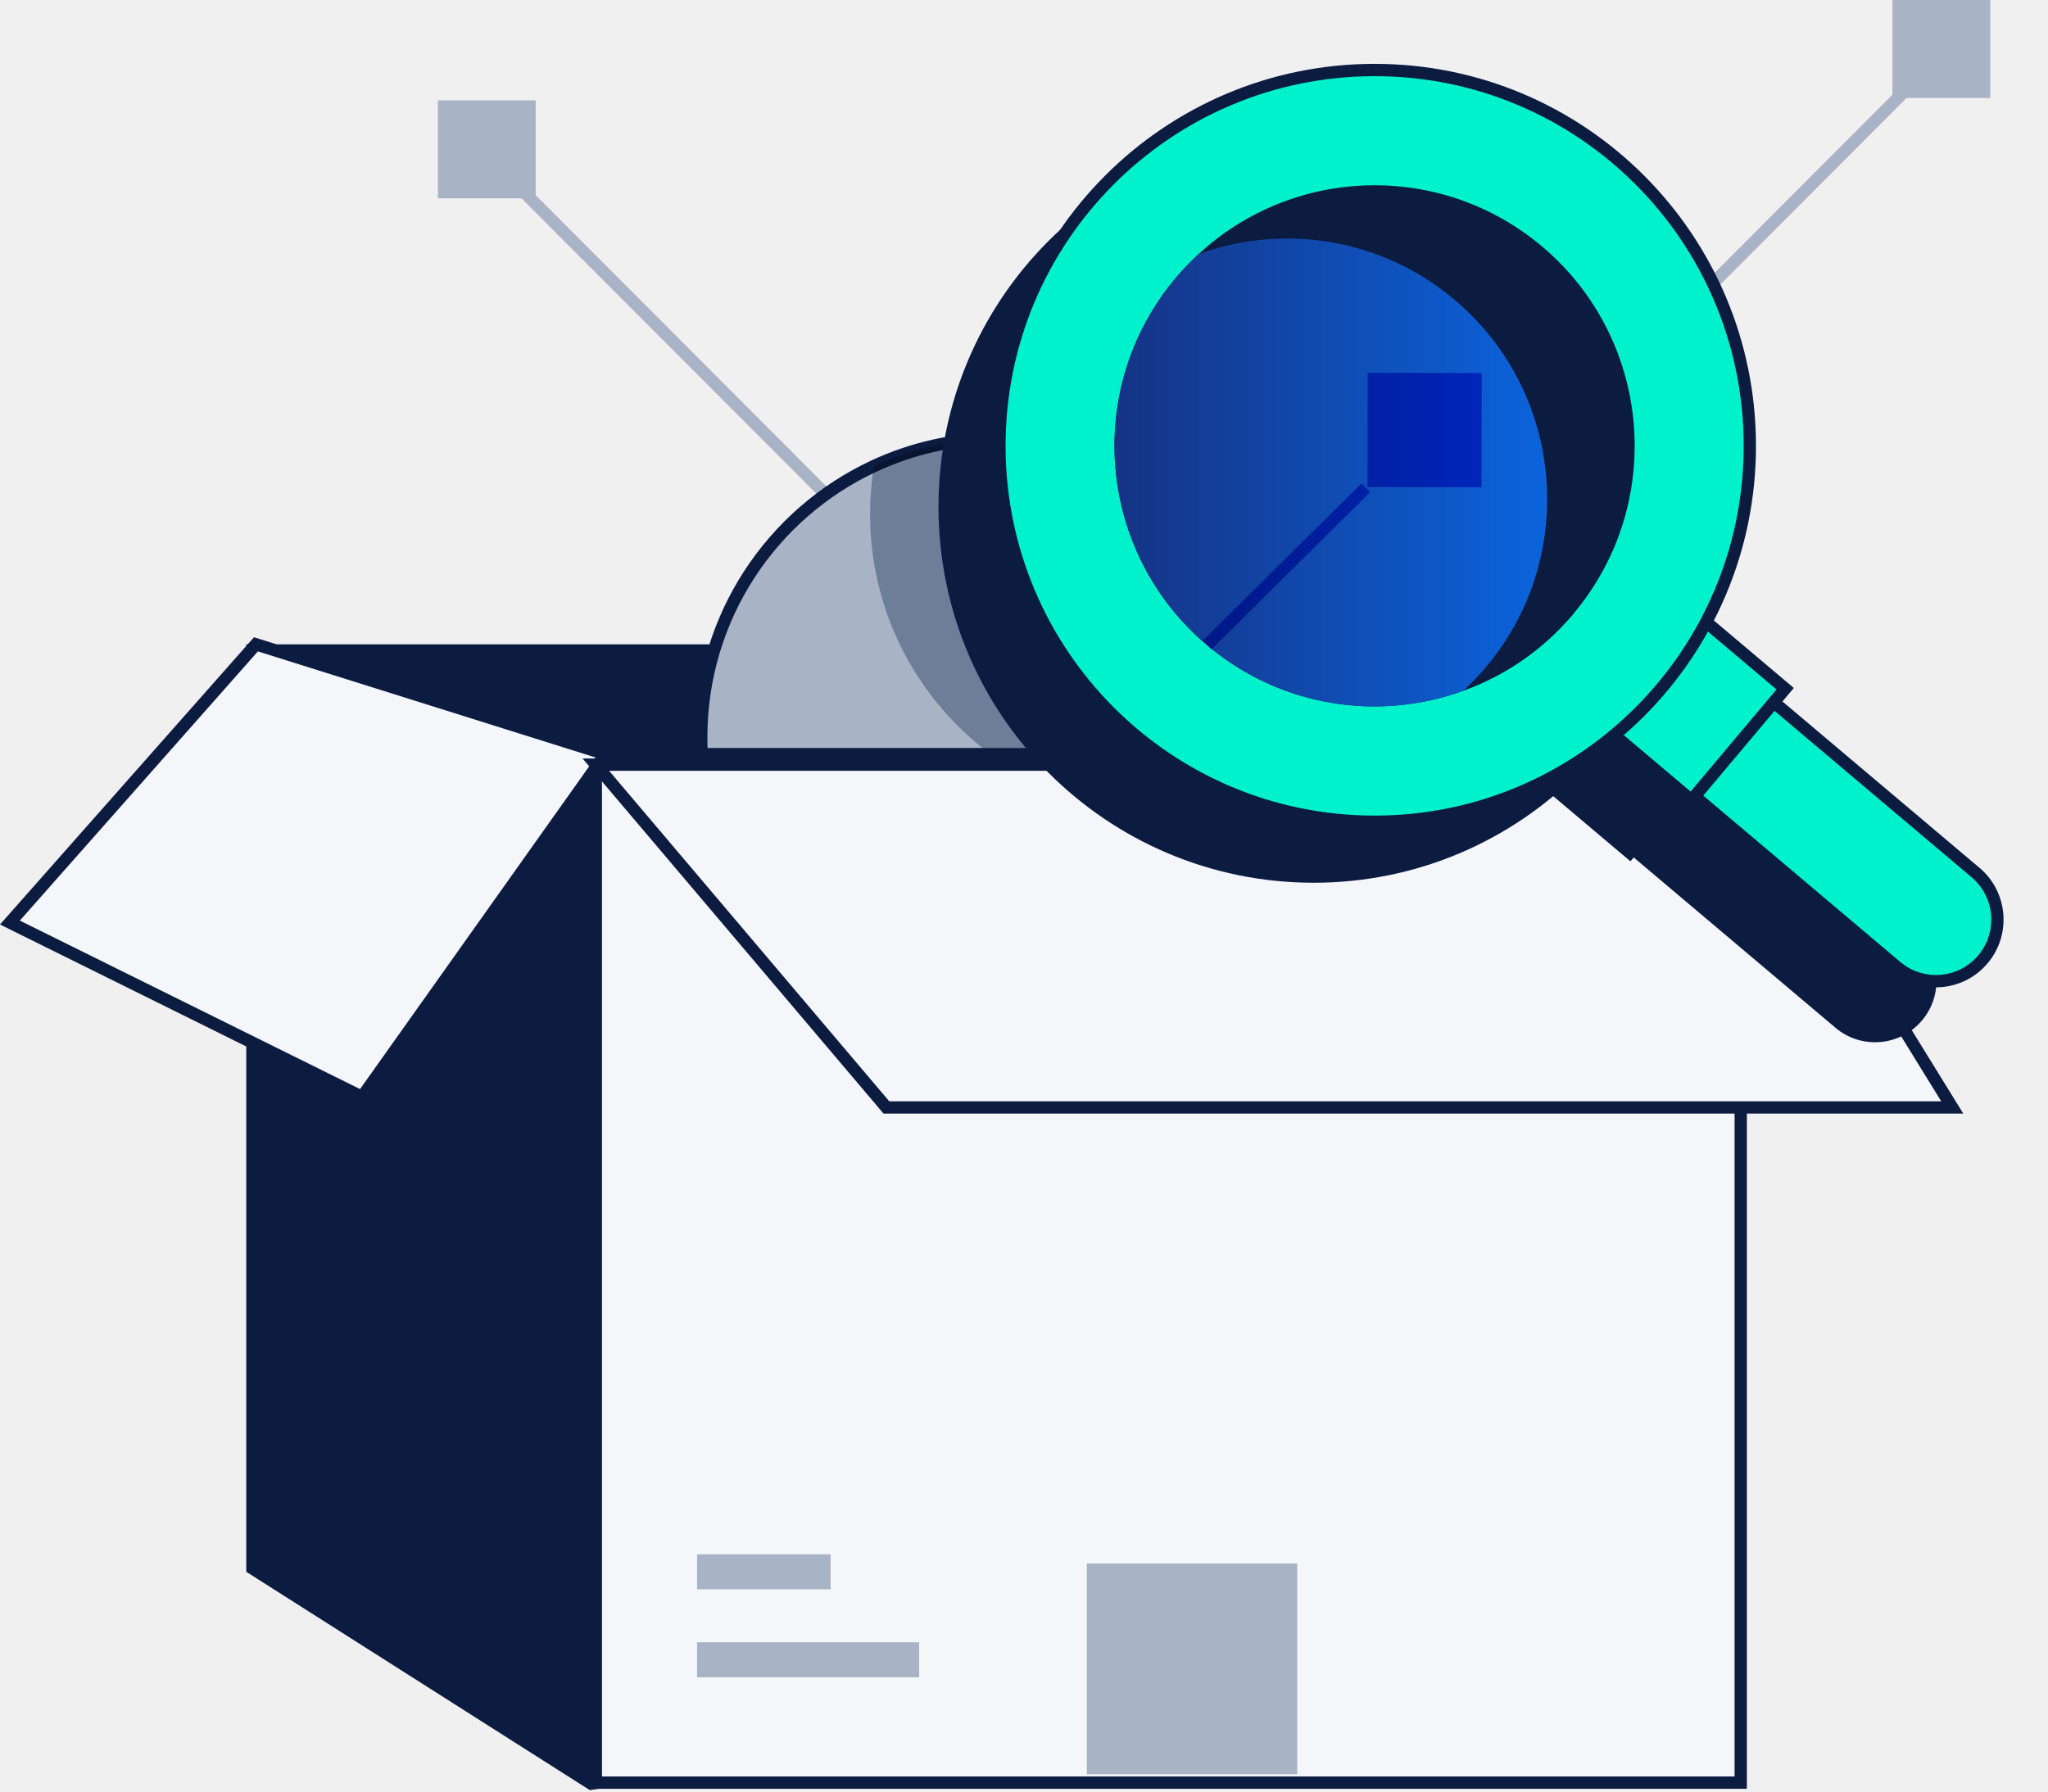
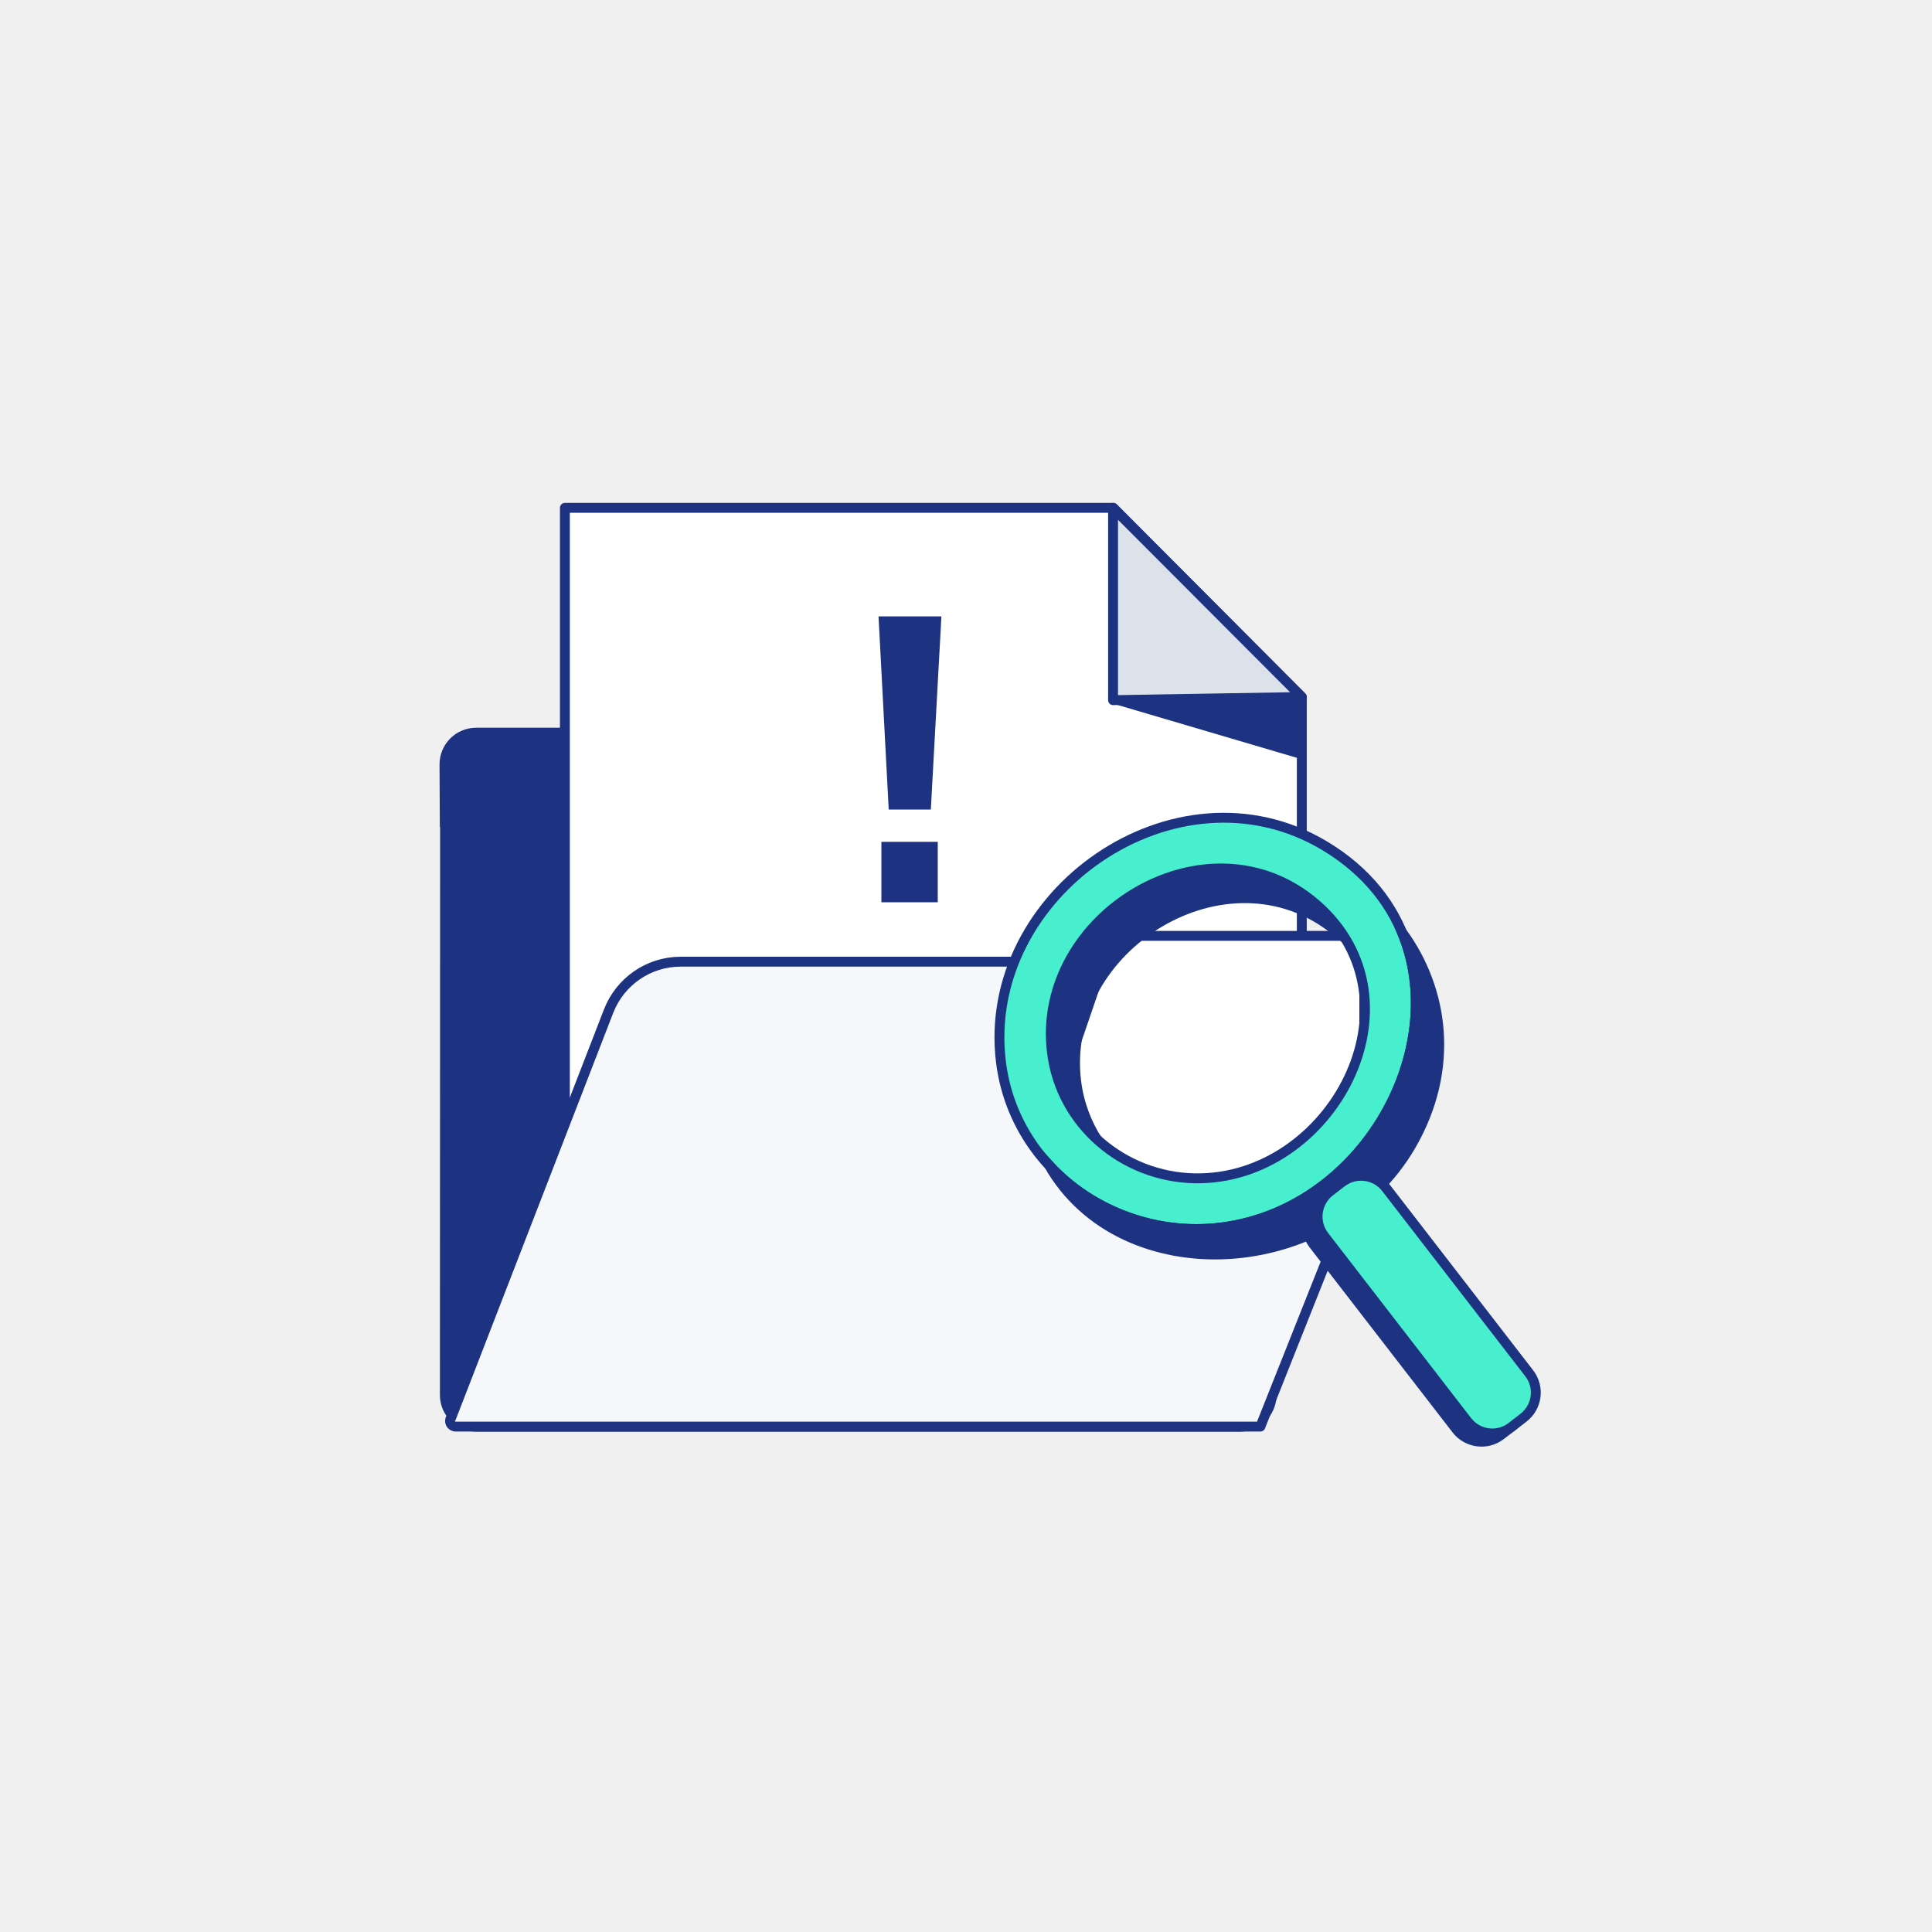
- <svg xmlns="http://www.w3.org/2000/svg" width="120" height="105" viewBox="0 0 120 105" fill="none">
-   <path d="M48.807 28.888L48.298 29.398L27.63 8.692L28.139 8.182L48.807 28.888Z" fill="#A8B3C5" />
-   <path d="M81.515 98.035L34.556 104.913L14.43 92.118V37.762H81.515L101.991 44.198L81.515 98.035Z" fill="#0C1C41" />
-   <path d="M76.028 43.202C76.028 44.164 75.951 45.102 75.802 46.021C74.459 54.347 67.244 60.705 58.556 60.705C48.908 60.705 41.089 52.87 41.089 43.202C41.089 36.165 45.231 30.095 51.207 27.315C53.439 26.276 55.931 25.694 58.556 25.694C68.204 25.694 76.028 33.534 76.028 43.202Z" fill="#A8B3C5" />
-   <path d="M75.668 43.202C75.668 33.734 68.005 26.055 58.556 26.055C55.984 26.055 53.544 26.625 51.359 27.642C45.505 30.365 41.449 36.311 41.449 43.202C41.449 52.671 49.107 60.344 58.556 60.344C67.065 60.344 74.131 54.117 75.447 45.963V45.963C75.593 45.063 75.668 44.145 75.668 43.202ZM76.388 43.202C76.388 44.061 76.328 44.901 76.211 45.726L76.158 46.078C74.786 54.576 67.423 61.066 58.556 61.066C48.709 61.066 40.729 53.069 40.729 43.202C40.729 36.02 44.957 29.825 51.055 26.988C53.334 25.927 55.877 25.334 58.556 25.334C68.403 25.334 76.388 33.335 76.388 43.202Z" fill="#0C1C41" />
-   <g style="mix-blend-mode:multiply">
-     <path d="M76.028 43.202C76.028 44.164 75.951 45.102 75.802 46.021C73.566 47.06 71.075 47.642 68.449 47.642C58.801 47.642 50.982 39.806 50.982 30.139C50.982 29.177 51.059 28.234 51.207 27.315C53.439 26.276 55.931 25.694 58.556 25.694C68.204 25.694 76.028 33.534 76.028 43.202Z" fill="#A8B3C5" />
-   </g>
-   <path d="M101.996 44.198H34.911V104.475H101.996V44.198Z" fill="#F4F6F9" />
-   <path d="M102.356 43.837V104.836H34.551V43.837H102.356ZM35.271 104.114H101.636V44.559H35.271V104.114Z" fill="#0C1C41" />
-   <path d="M35.473 44.198L21.212 64.289L0.582 54.068L14.996 37.762L35.473 44.198Z" fill="#F4F6F9" />
-   <path d="M36.053 44.002L21.328 64.748L0 54.182L14.881 37.348L36.053 44.002ZM1.163 53.953L21.097 63.828L34.892 44.393L15.111 38.176L1.163 53.953Z" fill="#0C1C41" />
-   <path d="M76.009 44.813H63.682V57.165H76.009V44.813Z" fill="#A8B3C5" />
-   <path d="M76.009 91.633H63.682V103.984H76.009V91.633Z" fill="#A8B3C5" />
-   <path d="M34.911 44.813L51.937 64.904H114.39L101.991 44.813H34.911Z" fill="#F4F6F9" />
-   <path d="M102.192 44.453L115.036 65.265H51.77L51.663 65.138L34.133 44.453H102.192ZM52.104 64.543H113.744L101.791 45.174H35.689L52.104 64.543Z" fill="#0C1C41" />
-   <path d="M53.857 96.25H40.844V98.299H53.857V96.25Z" fill="#A8B3C5" />
-   <path d="M48.668 91.094H40.844V93.143H48.668V91.094Z" fill="#A8B3C5" />
-   <path d="M114.644 2.804L93.98 23.511L93.471 23L114.135 2.294L114.644 2.804Z" fill="#A8B3C5" />
-   <path d="M31.388 5.882H25.657V11.625H31.388V5.882Z" fill="#A8B3C5" />
-   <path d="M110.886 5.743L116.617 5.743V-5.43594e-05L110.886 -5.43594e-05V5.743Z" fill="#A8B3C5" />
-   <path d="M93.765 48.597L98.405 43.08L112.188 54.718C113.707 56.001 113.901 58.279 112.621 59.801C111.34 61.324 109.068 61.519 107.548 60.235L93.765 48.597Z" fill="#0C1C41" />
-   <path d="M95.755 39.49L90.259 46.026L95.533 50.48L101.03 43.944L95.755 39.49Z" fill="#0C1C41" />
-   <path d="M76.974 51.735C89.115 51.735 98.958 41.872 98.958 29.706C98.958 17.539 89.115 7.677 76.974 7.677C64.832 7.677 54.99 17.539 54.99 29.706C54.99 41.872 64.832 51.735 76.974 51.735Z" fill="#0C1C41" />
-   <path d="M76.974 43.202C84.413 43.202 90.443 37.16 90.443 29.706C90.443 22.252 84.413 16.209 76.974 16.209C69.535 16.209 63.505 22.252 63.505 29.706C63.505 37.16 69.535 43.202 76.974 43.202Z" fill="#0C1C41" />
-   <path d="M97.334 45.017L101.973 39.5L115.756 51.138C117.276 52.421 117.47 54.699 116.189 56.221C114.909 57.744 112.636 57.938 111.117 56.655L97.334 45.017Z" fill="#00F2CD" />
-   <path d="M102.017 40.008L97.841 44.973L111.348 56.379C112.716 57.534 114.761 57.359 115.914 55.989C117.066 54.618 116.892 52.569 115.524 51.414L102.017 40.008ZM115.988 50.862C117.66 52.274 117.873 54.779 116.464 56.453C115.056 58.129 112.556 58.343 110.884 56.931L96.826 45.06L101.93 38.991L115.988 50.862Z" fill="#0C1C41" />
-   <path d="M99.324 35.91L93.827 42.446L99.102 46.9L104.598 40.364L99.324 35.91Z" fill="#00F2CD" />
-   <path d="M99.281 35.401L105.106 40.32L99.145 47.408L93.32 42.489L99.281 35.401ZM99.059 46.391L104.091 40.407L99.367 36.418L94.335 42.402L99.059 46.391Z" fill="#0C1C41" />
-   <path d="M80.545 48.161C92.686 48.161 102.529 38.298 102.529 26.132C102.529 13.966 92.686 4.103 80.545 4.103C68.404 4.103 58.561 13.966 58.561 26.132C58.561 38.298 68.404 48.161 80.545 48.161Z" fill="#00F2CD" />
-   <path d="M102.169 26.132C102.169 14.165 92.487 4.464 80.545 4.464C68.602 4.464 58.921 14.165 58.921 26.132C58.921 38.099 68.602 47.8 80.545 47.8C92.487 47.8 102.169 38.099 102.169 26.132ZM102.889 26.132C102.889 38.498 92.885 48.522 80.545 48.522C68.205 48.522 58.201 38.497 58.201 26.132C58.201 13.766 68.205 3.742 80.545 3.742C92.885 3.742 102.889 13.766 102.889 26.132Z" fill="#0C1C41" />
-   <path d="M92.2 35.973C90.414 38.094 88.168 39.614 85.729 40.489C80.775 42.283 75.035 41.451 70.719 37.805C64.283 32.375 63.462 22.741 68.891 16.291C69.313 15.791 69.76 15.324 70.225 14.896C75.784 9.745 84.424 9.442 90.361 14.449C96.798 19.884 97.619 29.518 92.195 35.968L92.2 35.973Z" fill="#0C1C41" />
-   <path d="M90.111 33.313C89.545 35.377 88.537 37.349 87.068 39.095C86.646 39.595 86.199 40.061 85.734 40.489C80.78 42.283 75.039 41.451 70.724 37.806C69.198 36.517 67.983 34.987 67.1 33.313C64.249 27.974 64.753 21.202 68.891 16.286C69.313 15.786 69.759 15.319 70.225 14.891C75.179 13.097 80.919 13.929 85.235 17.575C89.934 21.539 91.638 27.743 90.107 33.313H90.111Z" fill="url(#paint0_linear_6296_1019)" />
-   <g style="mix-blend-mode:multiply">
-     <path d="M80.128 28.545L86.81 28.555L86.819 21.859L80.137 21.85L80.128 28.545Z" fill="#0066E4" />
-   </g>
-   <g style="mix-blend-mode:multiply">
-     <path d="M80.279 28.846L70.977 38.062L70.471 37.549L79.773 28.333L80.279 28.846Z" fill="#0066E4" />
+ <svg xmlns="http://www.w3.org/2000/svg" width="345" height="345" viewBox="0 0 345 345" fill="none">
+   <g clip-path="url(#clip0_3605_16425)">
+     <path d="M227.116 145.297L227.063 249.116C227.063 252.224 224.539 254.766 221.413 254.766H85.09C81.982 254.766 79.439 252.241 79.439 249.116L79.475 146.798H79.422L79.369 136.505C79.369 133.379 81.894 130.837 85.019 130.837H126.017C128.665 130.837 130.96 132.673 131.525 135.251C132.09 137.829 134.386 139.665 137.034 139.665H221.466C224.574 139.665 227.116 142.19 227.116 145.315V145.297Z" fill="#1D3280" stroke="#1D3280" stroke-width="1.766" stroke-miterlimit="10" />
+     <path d="M232.466 124.463L198.813 90.686H100.874V230.242H232.466V124.463Z" fill="white" stroke="#1D3280" stroke-width="1.766" stroke-linecap="round" stroke-linejoin="round" />
+     <path d="M198.76 90.686V125.028L232.466 124.463L198.76 90.686Z" fill="#DCE2EA" stroke="#1D3280" stroke-width="1.766" stroke-linejoin="round" />
+     <path d="M198.76 125.646L232.466 135.587V125.028L198.76 125.646Z" fill="#1D3280" />
+     <path d="M80.57 253.159L108.678 180.557C110.744 175.242 115.847 171.729 121.55 171.729H245.338C251.447 171.729 255.614 177.891 253.371 183.558L225.068 254.748H81.364C80.534 254.748 80.075 253.812 80.552 253.141H80.57V253.159Z" fill="#F5F7FA" stroke="#1D3280" stroke-width="1.766" stroke-linecap="round" stroke-linejoin="round" />
+     <path d="M158.698 144.556L156.88 110.073H168.109L166.22 144.556H158.716H158.698ZM157.392 150.329H167.456V161.117H157.392V150.329Z" fill="#1D3280" />
+     <path d="M243.643 206.052L222.596 216.169C213.857 220.371 203.369 218.147 197.083 210.766L187.549 199.537L198.637 167.12H243.625V206.052H243.643Z" fill="white" stroke="#1D3280" stroke-width="1.766" stroke-miterlimit="10" />
+     <path d="M207.447 156.915C220.23 152.201 232.095 157.233 238.54 166.202C219.259 150.488 189.208 169.027 192.175 193.128C192.669 197.065 194.046 200.667 196.077 203.792C191.627 200.014 188.485 194.505 187.778 187.213C186.507 174.042 195.176 161.435 207.447 156.915Z" fill="#1D3280" stroke="#1D3280" stroke-width="1.766" stroke-miterlimit="10" />
+     <path d="M178.738 189.614C181.175 209.283 200.12 222.066 219.259 219.029C250.811 214.015 267.143 169.292 236.492 151C209.972 135.162 175.066 159.598 178.738 189.614ZM235.026 161.488C254.978 178.861 237.71 210.819 213.38 210.413C200.561 210.184 189.42 200.773 187.849 187.901C184.847 163.483 215.728 144.714 235.009 161.488H235.026Z" fill="#48EFCF" stroke="#1D3280" stroke-width="1.766" stroke-miterlimit="10" />
+     <path d="M219.259 219.03C243.784 215.128 259.092 187.266 250.334 166.432C257.803 176.672 259.869 190.833 252.012 204.463C237.975 228.794 200.279 230.93 187.266 207.977C195.088 216.505 207.147 220.954 219.295 219.03H219.259Z" fill="#1D3280" stroke="#1D3280" stroke-width="1.766" stroke-miterlimit="10" />
+     <path d="M268.008 256.267L270.109 254.642C272.581 252.735 273.04 249.186 271.134 246.697L245.585 213.627C243.678 211.155 240.129 210.696 237.657 212.603L235.556 214.227C233.084 216.134 232.625 219.683 234.532 222.172L260.081 255.243C261.988 257.714 265.536 258.173 268.008 256.267Z" fill="#1D3280" stroke="#1D3280" stroke-width="1.766" stroke-miterlimit="10" />
+     <path d="M269.95 254.783L272.052 253.159C274.523 251.252 274.982 247.703 273.076 245.231L247.527 212.161C245.62 209.689 242.071 209.23 239.582 211.137L237.481 212.761C235.009 214.668 234.55 218.217 236.457 220.707L262.005 253.777C263.912 256.249 267.461 256.708 269.933 254.801L269.95 254.783Z" fill="#48EFCF" stroke="#1D3280" stroke-width="1.766" stroke-miterlimit="10" />
  </g>
  <defs>
-     <linearGradient id="paint0_linear_6296_1019" x1="65.305" y1="27.69" x2="90.659" y2="27.69" gradientUnits="userSpaceOnUse">
-       <stop stop-color="#153385" />
-       <stop offset="1" stop-color="#0B64DD" />
-     </linearGradient>
+     <clipPath id="clip0_3605_16425">
+       <rect width="225" height="225" fill="white" transform="translate(60 60)" />
+     </clipPath>
  </defs>
</svg>
